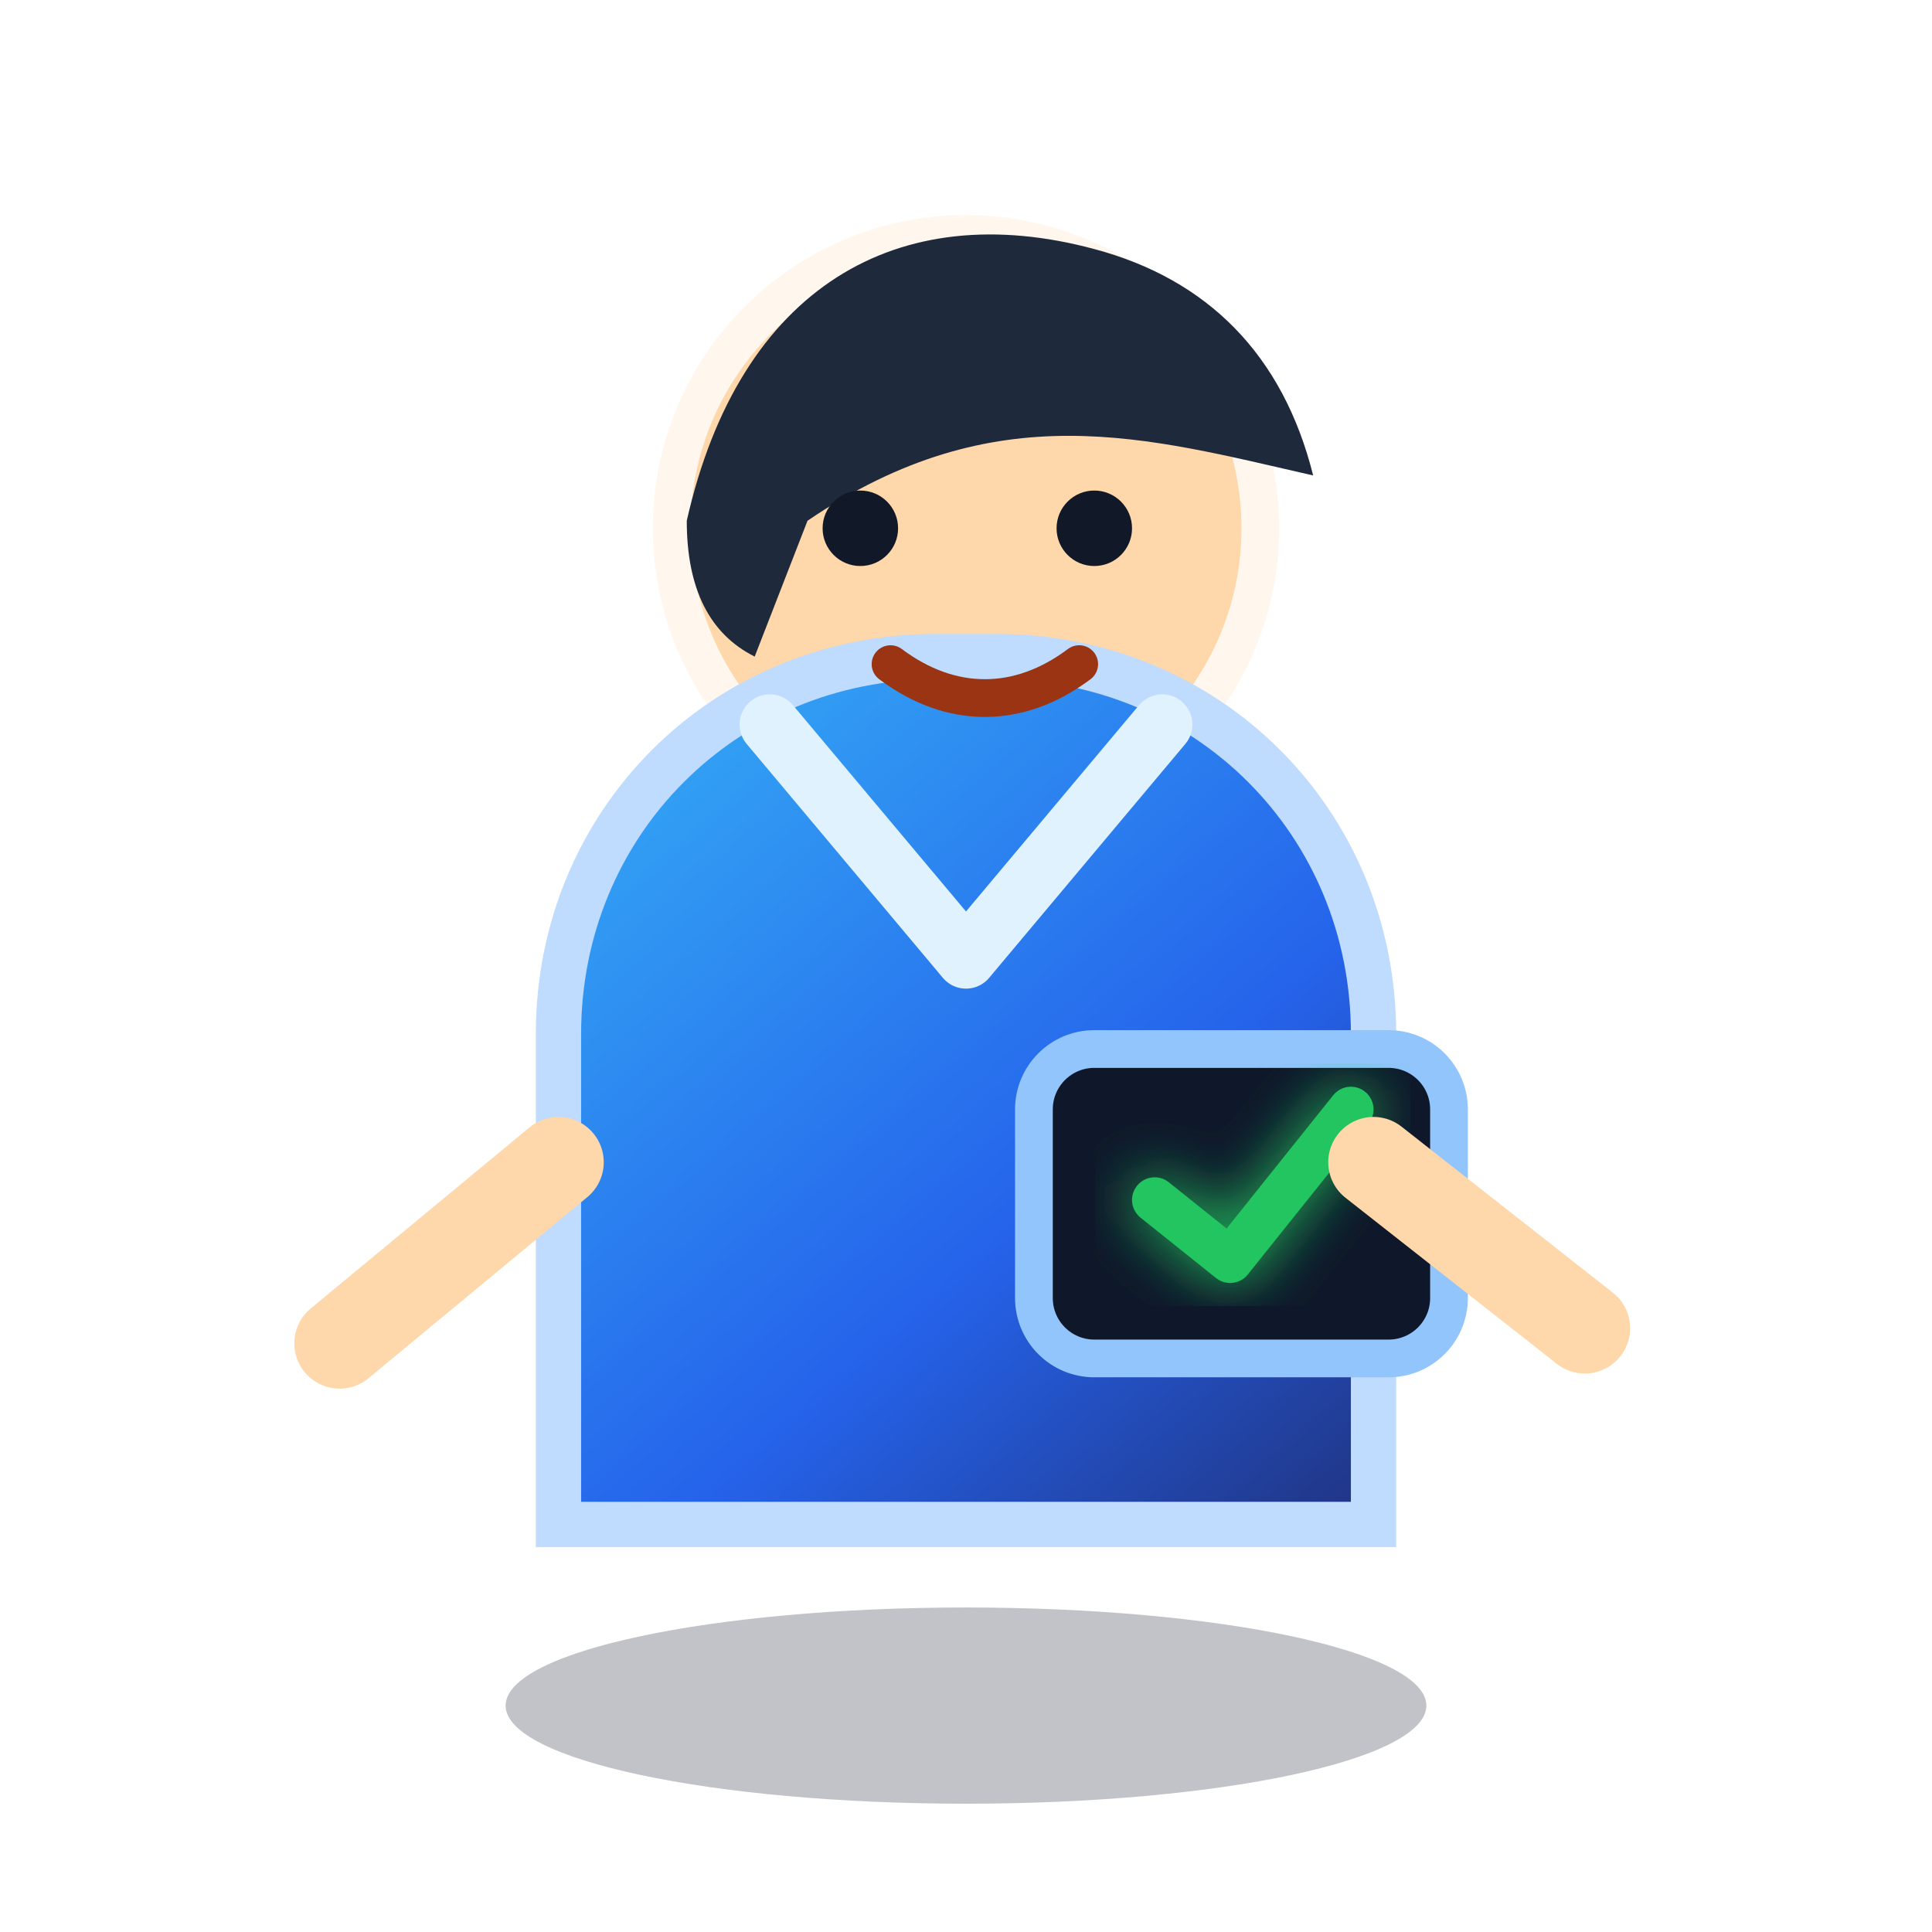
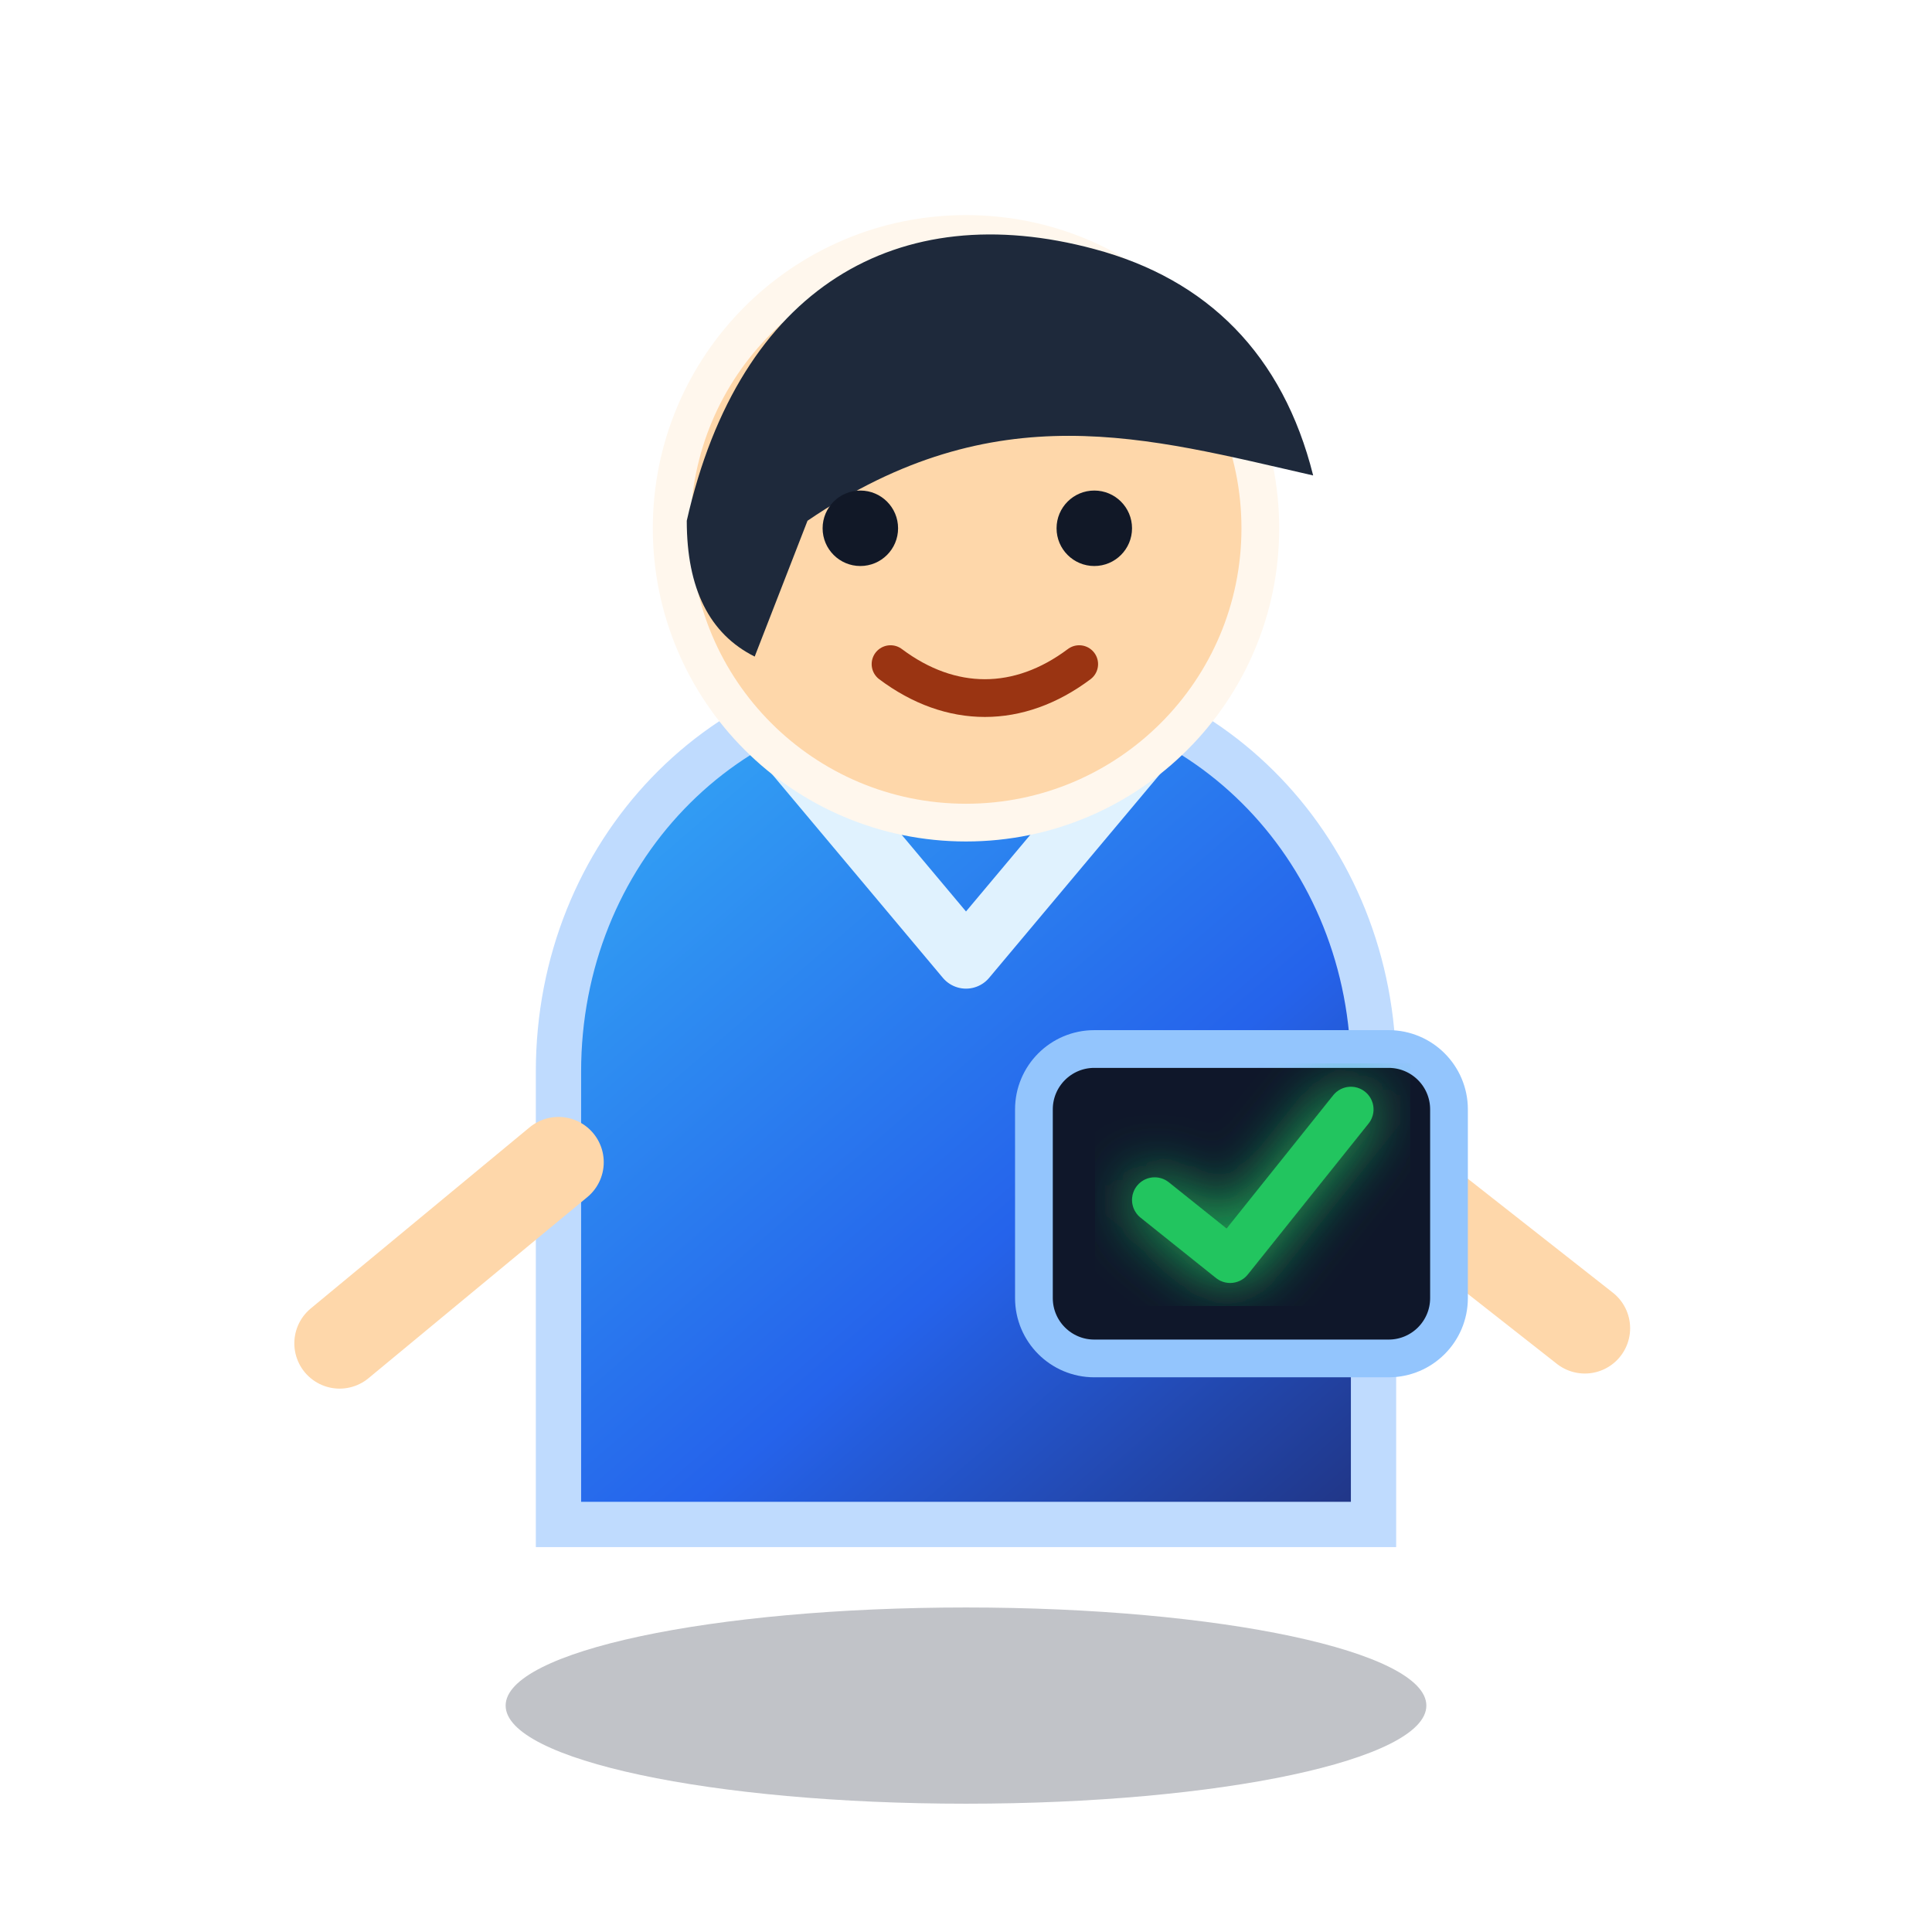
<svg xmlns="http://www.w3.org/2000/svg" viewBox="0 0 256 256" role="img" aria-labelledby="title desc">
  <defs>
    <linearGradient id="suit" x1="61" y1="78" x2="194" y2="232" gradientUnits="userSpaceOnUse">
      <stop stop-color="#38bdf8" />
      <stop offset="0.55" stop-color="#2563eb" />
      <stop offset="1" stop-color="#1e1b4b" />
    </linearGradient>
    <filter id="glow" x="-30%" y="-30%" width="160%" height="160%">
      <feGaussianBlur stdDeviation="4" result="b" />
      <feMerge>
        <feMergeNode in="b" />
        <feMergeNode in="SourceGraphic" />
      </feMerge>
    </filter>
  </defs>
  <ellipse cx="128" cy="226" rx="61" ry="13" fill="#0f172a" opacity="0.26" />
+   <path d="M74 142c0-29 22-52 50-52h8c28 0 50 23 50 52v60H74v-60Z" fill="url(#suit)" stroke="#bfdbfe" stroke-width="6" />
+   <path d="M102 96 128 127l26-31" fill="none" stroke="#e0f2fe" stroke-width="8" stroke-linecap="round" stroke-linejoin="round" />
+   <path d="M74 154 45 178M182 154l28 22" stroke="#fed7aa" stroke-width="12" stroke-linecap="round" />
  <circle cx="128" cy="70" r="39" fill="#fed7aa" stroke="#fff7ed" stroke-width="5" />
  <path d="M91 69c7-31 28-43 54-36 15 4 25 14 29 30-22-5-42-11-67 6l-7 18c-6-3-9-9-9-18Z" fill="#1e293b" />
-   <path d="M74 137c0-28 22-50 50-50h8c28 0 50 22 50 50v65H74v-65Z" fill="url(#suit)" stroke="#bfdbfe" stroke-width="6" />
-   <path d="M102 96 128 127l26-31" fill="none" stroke="#e0f2fe" stroke-width="8" stroke-linecap="round" stroke-linejoin="round" />
  <circle cx="114" cy="70" r="5" fill="#111827" />
  <circle cx="145" cy="70" r="5" fill="#111827" />
  <path d="M118 88c8 6 17 6 25 0" fill="none" stroke="#9a3412" stroke-width="5" stroke-linecap="round" />
  <rect x="137" y="139" width="55" height="41" rx="8" fill="#0f172a" stroke="#93c5fd" stroke-width="5" />
  <path d="m153 159 10 8 16-20" fill="none" stroke="#22c55e" stroke-width="6" stroke-linecap="round" stroke-linejoin="round" filter="url(#glow)" />
-   <path d="M74 154 45 178M182 154l28 22" stroke="#fed7aa" stroke-width="12" stroke-linecap="round" />
</svg>
